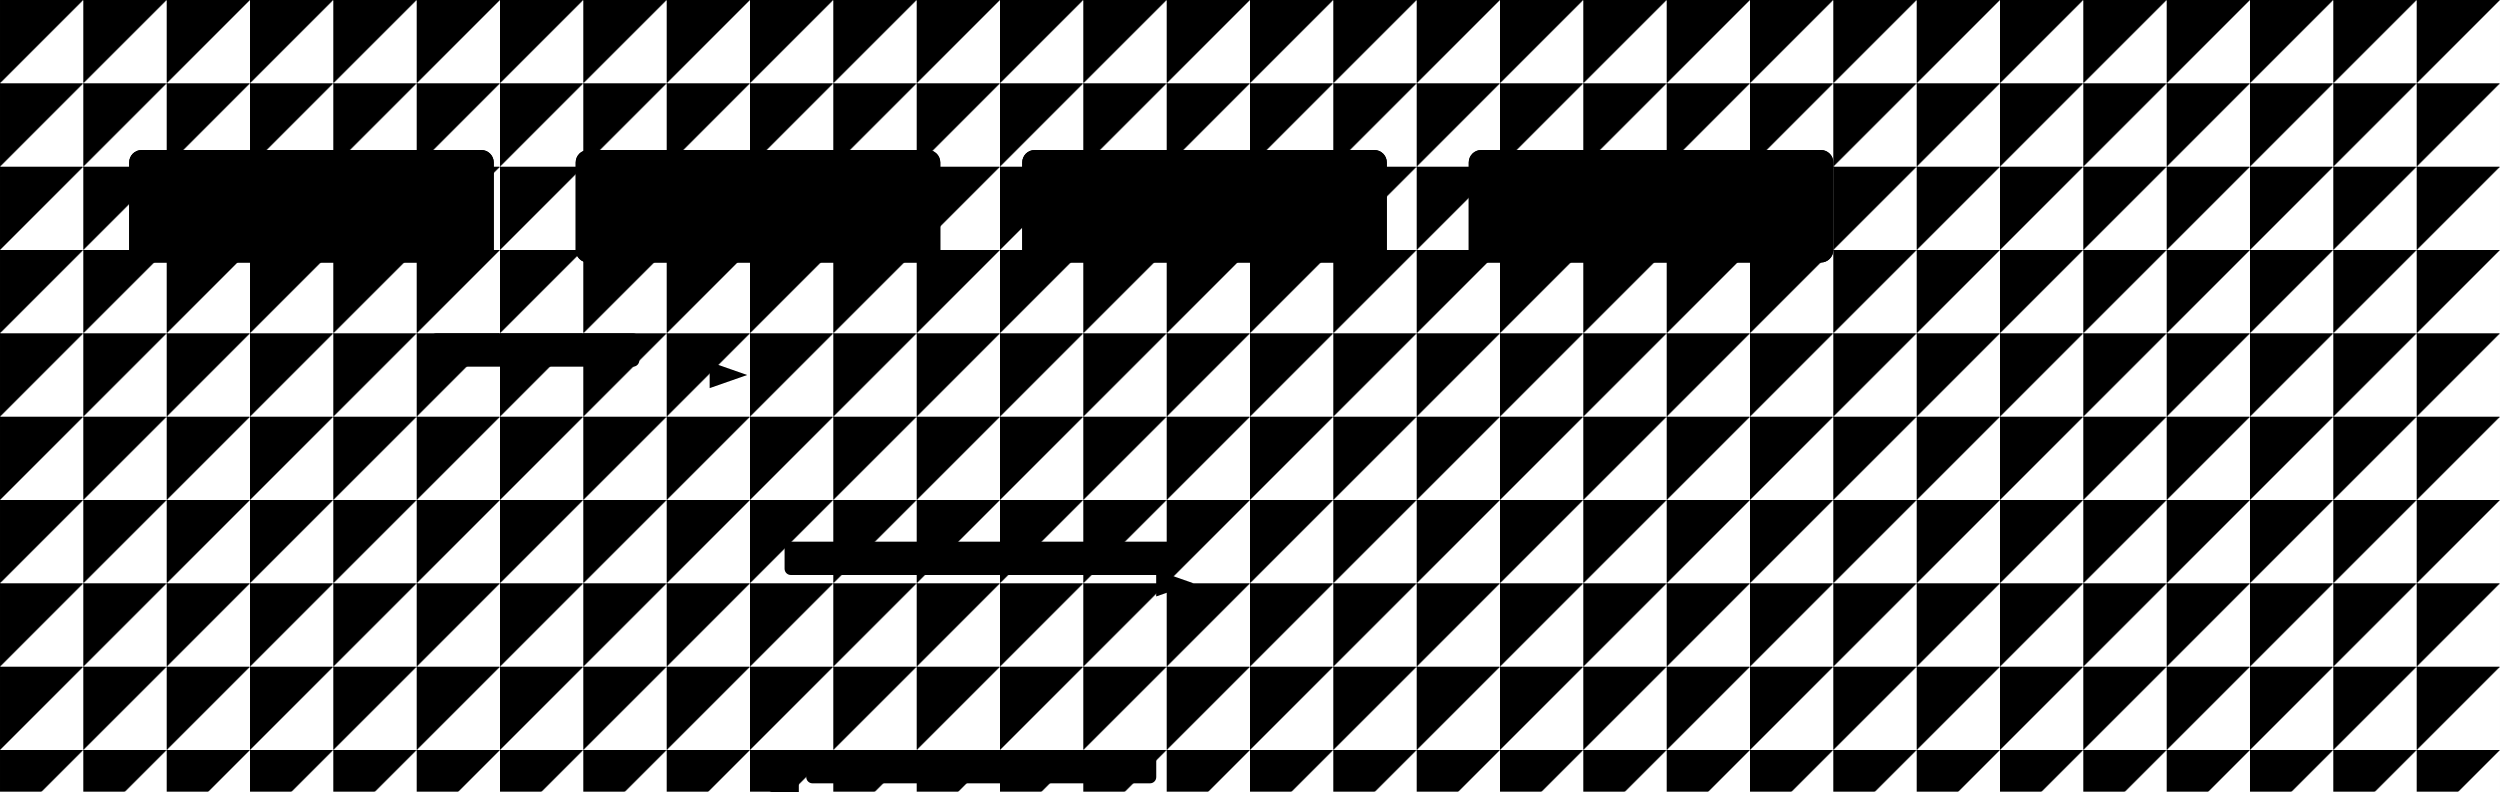
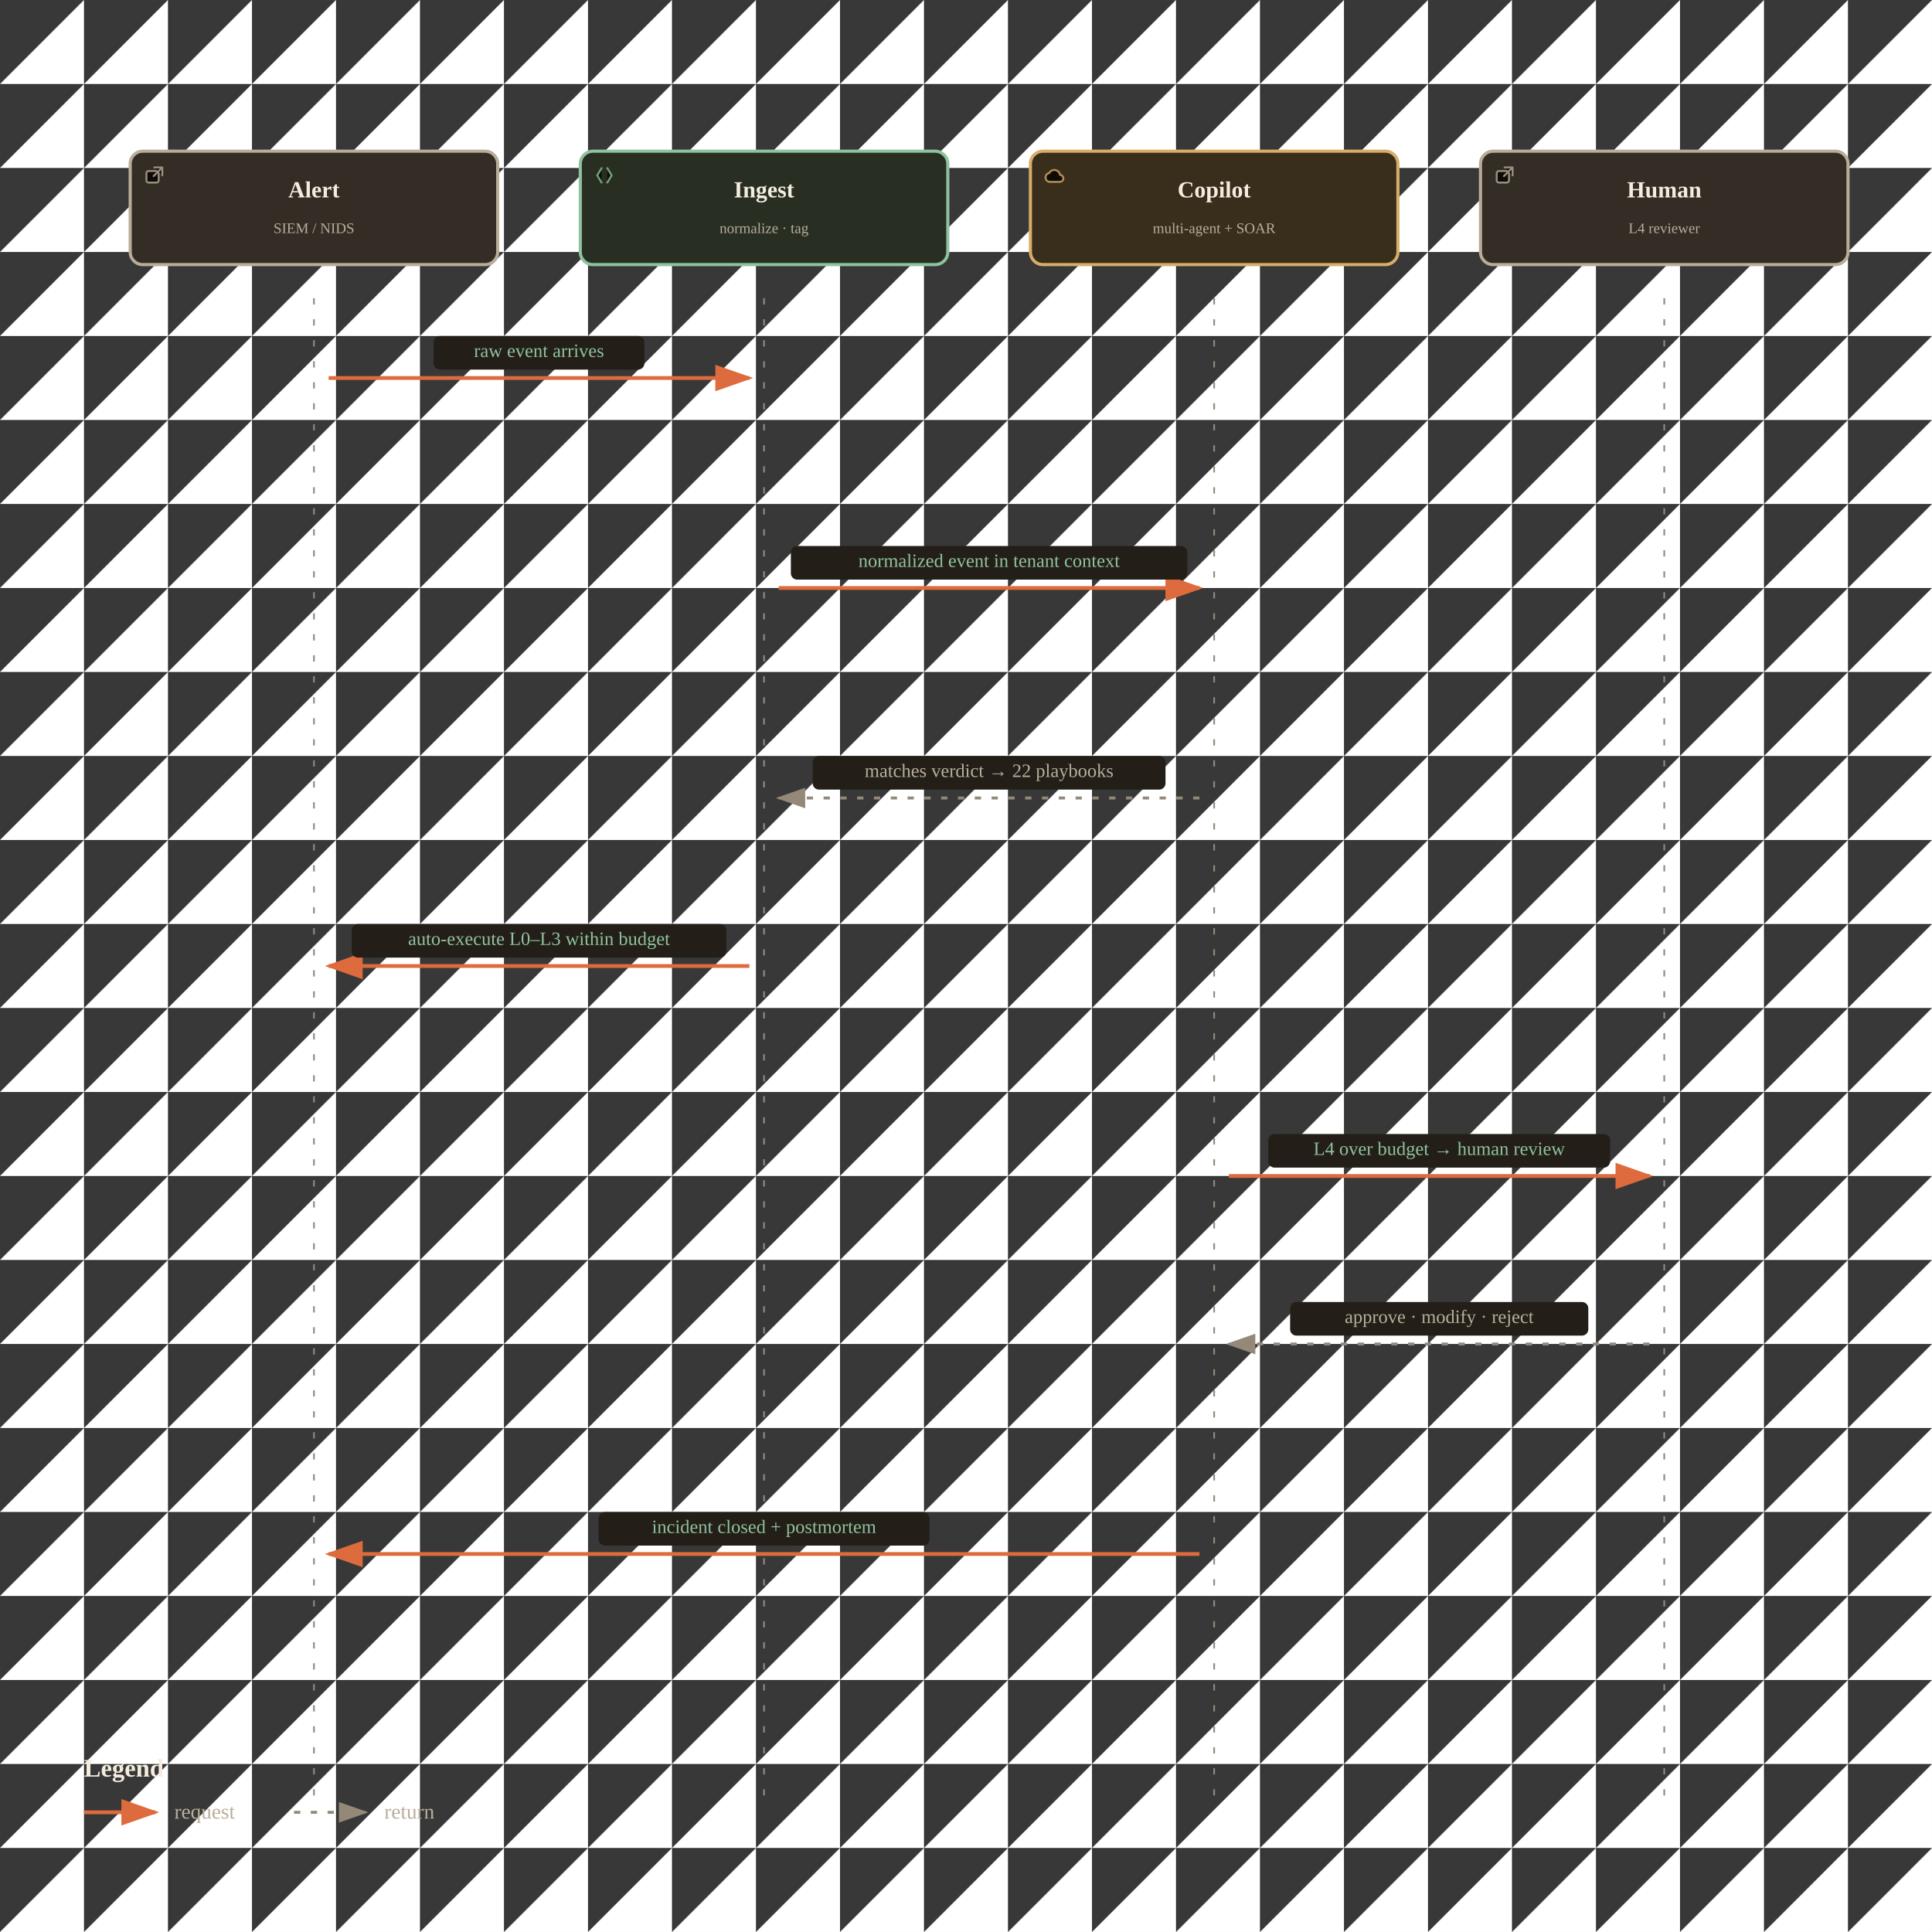
- <svg xmlns="http://www.w3.org/2000/svg" viewBox="0 0 1200 380" role="img" lang="en">
+ <svg xmlns="http://www.w3.org/2000/svg" viewBox="0 0 920 920" role="img" lang="en">
  <defs>
    <marker id="arrowhead" markerWidth="10" markerHeight="7" refX="9" refY="3.5" orient="auto">
-       <polygon points="0 0, 10 3.5, 0 7" class="m-default" />
+       <polygon points="0 0, 10 3.5, 0 7" class="m-default" style="fill: #948978" />
    </marker>
    <marker id="arrowhead-emphasis" markerWidth="10" markerHeight="7" refX="9" refY="3.5" orient="auto">
-       <polygon points="0 0, 10 3.5, 0 7" class="m-emphasis" />
+       <polygon points="0 0, 10 3.5, 0 7" class="m-emphasis" style="fill: #dd6b3d" />
    </marker>
    <marker id="arrowhead-security" markerWidth="10" markerHeight="7" refX="9" refY="3.5" orient="auto">
-       <polygon points="0 0, 10 3.5, 0 7" class="m-security" />
+       <polygon points="0 0, 10 3.5, 0 7" class="m-security" style="fill: #df9085" />
    </marker>
    <marker id="arrowhead-dashed" markerWidth="10" markerHeight="7" refX="9" refY="3.5" orient="auto">
-       <polygon points="0 0, 10 3.5, 0 7" class="m-dashed" />
+       <polygon points="0 0, 10 3.5, 0 7" class="m-dashed" style="fill: #c0a4d0" />
    </marker>
    <pattern id="grid" width="40" height="40" patternUnits="userSpaceOnUse">
-       <path d="M 40 0 L 0 0 0 40" class="c-grid" stroke-width="0.5" />
-     </pattern>
-   </defs>
-   <defs>
-     <marker id="arrowhead" markerWidth="10" markerHeight="7" refX="9" refY="3.5" orient="auto">
-       <polygon points="0 0, 10 3.5, 0 7" class="m-default" />
-     </marker>
-     <marker id="arrowhead-emphasis" markerWidth="10" markerHeight="7" refX="9" refY="3.5" orient="auto">
-       <polygon points="0 0, 10 3.5, 0 7" class="m-emphasis" />
-     </marker>
-     <marker id="arrowhead-security" markerWidth="10" markerHeight="7" refX="9" refY="3.5" orient="auto">
-       <polygon points="0 0, 10 3.5, 0 7" class="m-security" />
-     </marker>
-     <marker id="arrowhead-dashed" markerWidth="10" markerHeight="7" refX="9" refY="3.5" orient="auto">
-       <polygon points="0 0, 10 3.5, 0 7" class="m-dashed" />
-     </marker>
-     <pattern id="grid" width="40" height="40" patternUnits="userSpaceOnUse">
-       <path d="M 40 0 L 0 0 0 40" class="c-grid" stroke-width="0.5" />
+       <path d="M 40 0 L 0 0 0 40" class="c-grid" style="stroke-dasharray: 1 3; opacity: 0.78" stroke-width="0.5" />
    </pattern>
  </defs>
  <rect width="100%" height="100%" fill="url(#grid)" />
-   <path d="M 149.5 142 L 149.5 855" class="a-default" stroke-width="0.8" stroke-dasharray="3,7" />
-   <path d="M 363.833 142 L 363.833 855" class="a-default" stroke-width="0.8" stroke-dasharray="3,7" />
-   <path d="M 578.167 142 L 578.167 855" class="a-default" stroke-width="0.8" stroke-dasharray="3,7" />
-   <path d="M 792.5 142 L 792.5 855" class="a-default" stroke-width="0.8" stroke-dasharray="3,7" />
+   <path d="M 149.5 142 L 149.5 855" class="a-default" style="stroke: #948978" stroke-width="0.8" stroke-dasharray="3,7" />
+   <path d="M 363.833 142 L 363.833 855" class="a-default" style="stroke: #948978" stroke-width="0.8" stroke-dasharray="3,7" />
+   <path d="M 578.167 142 L 578.167 855" class="a-default" style="stroke: #948978" stroke-width="0.8" stroke-dasharray="3,7" />
+   <path d="M 792.5 142 L 792.5 855" class="a-default" style="stroke: #948978" stroke-width="0.8" stroke-dasharray="3,7" />
  <g data-edge-from="alert" data-edge-to="ingest" data-edge-label="raw event arrives" data-edge-key="0" data-edge-id="m1">
-     <path data-composition-edge-from="alert" data-composition-edge-to="ingest" data-composition-edge-id="m1" data-composition-points="156.5,180;356.83333333333337,180" d="M 156.5 180 L 356.833 180" class="a-emphasis" stroke-width="1.8" marker-end="url(#arrowhead-emphasis)" />
+     <path data-composition-edge-from="alert" data-composition-edge-to="ingest" data-composition-edge-id="m1" data-composition-points="156.5,180;356.83333333333337,180" d="M 156.5 180 L 356.833 180" class="a-emphasis" style="stroke: #dd6b3d" stroke-width="1.8" marker-end="url(#arrowhead-emphasis)" />
    <g data-detail="context">
-       <rect x="206.467" y="160" width="100.4" height="16" rx="3" class="c-mask" />
-       <text x="256.667" y="170" class="t-backend" font-size="9" text-anchor="middle">raw event arrives</text>
+       <rect x="206.467" y="160" width="100.4" height="16" rx="3" class="c-mask" style="fill: #231f18" />
+       <text x="256.667" y="170" class="t-backend" style="fill: #8fc29e" font-size="9" text-anchor="middle">raw event arrives</text>
    </g>
  </g>
  <g data-edge-from="ingest" data-edge-to="agents" data-edge-label="normalized event in tenant context" data-edge-key="1" data-edge-id="m2">
-     <path data-composition-edge-from="ingest" data-composition-edge-to="agents" data-composition-edge-id="m2" data-composition-points="370.83333333333337,280;571.1666666666667,280" d="M 370.833 280 L 571.167 280" class="a-emphasis" stroke-width="1.8" marker-end="url(#arrowhead-emphasis)" />
+     <path data-composition-edge-from="ingest" data-composition-edge-to="agents" data-composition-edge-id="m2" data-composition-points="370.83333333333337,280;571.1666666666667,280" d="M 370.833 280 L 571.167 280" class="a-emphasis" style="stroke: #dd6b3d" stroke-width="1.8" marker-end="url(#arrowhead-emphasis)" />
    <g data-detail="context">
-       <rect x="376.6" y="260" width="188.8" height="16" rx="3" class="c-mask" />
-       <text x="471" y="270" class="t-backend" font-size="9" text-anchor="middle">normalized event in tenant context</text>
+       <rect x="376.6" y="260" width="188.8" height="16" rx="3" class="c-mask" style="fill: #231f18" />
+       <text x="471" y="270" class="t-backend" style="fill: #8fc29e" font-size="9" text-anchor="middle">normalized event in tenant context</text>
    </g>
  </g>
  <g data-edge-from="agents" data-edge-to="ingest" data-edge-label="matches verdict → 22 playbooks" data-edge-key="2" data-edge-id="m3">
-     <path data-composition-edge-from="agents" data-composition-edge-to="ingest" data-composition-edge-id="m3" data-composition-points="571.1666666666667,380;370.83333333333337,380" d="M 571.167 380 L 370.833 380" class="a-default" stroke-width="1.4" stroke-dasharray="3,5" marker-end="url(#arrowhead)" />
+     <path data-composition-edge-from="agents" data-composition-edge-to="ingest" data-composition-edge-id="m3" data-composition-points="571.1666666666667,380;370.83333333333337,380" d="M 571.167 380 L 370.833 380" class="a-default" style="stroke: #948978" stroke-width="1.4" stroke-dasharray="3,5" marker-end="url(#arrowhead)" />
    <g data-detail="context">
-       <rect x="387" y="360" width="168" height="16" rx="3" class="c-mask" />
-       <text x="471" y="370" class="t-muted" font-size="9" text-anchor="middle">matches verdict → 22 playbooks</text>
+       <rect x="387" y="360" width="168" height="16" rx="3" class="c-mask" style="fill: #231f18" />
+       <text x="471" y="370" class="t-muted" style="fill: #b9ae9b" font-size="9" text-anchor="middle">matches verdict → 22 playbooks</text>
    </g>
  </g>
  <g data-edge-from="ingest" data-edge-to="alert" data-edge-label="auto-execute L0–L3 within budget" data-edge-key="3" data-edge-id="m4">
-     <path data-composition-edge-from="ingest" data-composition-edge-to="alert" data-composition-edge-id="m4" data-composition-points="356.83333333333337,460;156.5,460" d="M 356.833 460 L 156.5 460" class="a-emphasis" stroke-width="1.8" marker-end="url(#arrowhead-emphasis)" />
+     <path data-composition-edge-from="ingest" data-composition-edge-to="alert" data-composition-edge-id="m4" data-composition-points="356.83333333333337,460;156.5,460" d="M 356.833 460 L 156.5 460" class="a-emphasis" style="stroke: #dd6b3d" stroke-width="1.8" marker-end="url(#arrowhead-emphasis)" />
    <g data-detail="context">
-       <rect x="167.467" y="440" width="178.4" height="16" rx="3" class="c-mask" />
-       <text x="256.667" y="450" class="t-backend" font-size="9" text-anchor="middle">auto-execute L0–L3 within budget</text>
+       <rect x="167.467" y="440" width="178.4" height="16" rx="3" class="c-mask" style="fill: #231f18" />
+       <text x="256.667" y="450" class="t-backend" style="fill: #8fc29e" font-size="9" text-anchor="middle">auto-execute L0–L3 within budget</text>
    </g>
  </g>
  <g data-edge-from="agents" data-edge-to="human" data-edge-label="L4 over budget → human review" data-edge-key="4" data-edge-id="m5">
-     <path data-composition-edge-from="agents" data-composition-edge-to="human" data-composition-edge-id="m5" data-composition-points="585.1666666666667,560;785.5,560" d="M 585.167 560 L 785.5 560" class="a-emphasis" stroke-width="1.8" marker-end="url(#arrowhead-emphasis)" />
+     <path data-composition-edge-from="agents" data-composition-edge-to="human" data-composition-edge-id="m5" data-composition-points="585.1666666666667,560;785.5,560" d="M 585.167 560 L 785.5 560" class="a-emphasis" style="stroke: #dd6b3d" stroke-width="1.8" marker-end="url(#arrowhead-emphasis)" />
    <g data-detail="context">
-       <rect x="603.933" y="540" width="162.8" height="16" rx="3" class="c-mask" />
-       <text x="685.333" y="550" class="t-backend" font-size="9" text-anchor="middle">L4 over budget → human review</text>
+       <rect x="603.933" y="540" width="162.8" height="16" rx="3" class="c-mask" style="fill: #231f18" />
+       <text x="685.333" y="550" class="t-backend" style="fill: #8fc29e" font-size="9" text-anchor="middle">L4 over budget → human review</text>
    </g>
  </g>
  <g data-edge-from="human" data-edge-to="agents" data-edge-label="approve · modify · reject" data-edge-key="5" data-edge-id="m6">
-     <path data-composition-edge-from="human" data-composition-edge-to="agents" data-composition-edge-id="m6" data-composition-points="785.5,640;585.1666666666667,640" d="M 785.5 640 L 585.167 640" class="a-default" stroke-width="1.4" stroke-dasharray="3,5" marker-end="url(#arrowhead)" />
+     <path data-composition-edge-from="human" data-composition-edge-to="agents" data-composition-edge-id="m6" data-composition-points="785.5,640;585.1666666666667,640" d="M 785.5 640 L 585.167 640" class="a-default" style="stroke: #948978" stroke-width="1.4" stroke-dasharray="3,5" marker-end="url(#arrowhead)" />
    <g data-detail="context">
-       <rect x="614.333" y="620" width="142" height="16" rx="3" class="c-mask" />
-       <text x="685.333" y="630" class="t-muted" font-size="9" text-anchor="middle">approve · modify · reject</text>
+       <rect x="614.333" y="620" width="142" height="16" rx="3" class="c-mask" style="fill: #231f18" />
+       <text x="685.333" y="630" class="t-muted" style="fill: #b9ae9b" font-size="9" text-anchor="middle">approve · modify · reject</text>
    </g>
  </g>
  <g data-edge-from="agents" data-edge-to="alert" data-edge-label="incident closed + postmortem" data-edge-key="6" data-edge-id="m7">
-     <path data-composition-edge-from="agents" data-composition-edge-to="alert" data-composition-edge-id="m7" data-composition-points="571.1666666666667,740;156.5,740" d="M 571.167 740 L 156.5 740" class="a-emphasis" stroke-width="1.8" marker-end="url(#arrowhead-emphasis)" />
+     <path data-composition-edge-from="agents" data-composition-edge-to="alert" data-composition-edge-id="m7" data-composition-points="571.1666666666667,740;156.5,740" d="M 571.167 740 L 156.5 740" class="a-emphasis" style="stroke: #dd6b3d" stroke-width="1.8" marker-end="url(#arrowhead-emphasis)" />
    <g data-detail="context">
-       <rect x="285.033" y="720" width="157.6" height="16" rx="3" class="c-mask" />
-       <text x="363.833" y="730" class="t-backend" font-size="9" text-anchor="middle">incident closed + postmortem</text>
+       <rect x="285.033" y="720" width="157.6" height="16" rx="3" class="c-mask" style="fill: #231f18" />
+       <text x="363.833" y="730" class="t-backend" style="fill: #8fc29e" font-size="9" text-anchor="middle">incident closed + postmortem</text>
    </g>
  </g>
  <g id="node-alert" data-node-id="alert" data-node-label="Alert" tabindex="0" role="button" aria-label="Focus Alert, SIEM / NIDS, Sequence participant" aria-pressed="false" data-node-kind="external" data-node-sublabel="SIEM / NIDS" data-node-context="Sequence participant">
-     <rect x="62" y="72" width="175" height="54" rx="6" class="c-mask" />
-     <rect x="62" y="72" width="175" height="54" rx="6" class="c-external" stroke-width="1.5" />
-     <g aria-hidden="true" data-semantic-sigil="external" class="semantic-sigil s-external" transform="translate(68 78) scale(0.6875)">
+     <rect x="62" y="72" width="175" height="54" rx="6" class="c-mask" style="fill: #231f18" />
+     <rect x="62" y="72" width="175" height="54" rx="6" class="c-external" style="fill: rgba(126, 115, 96, 0.18); stroke: #b8ad99" stroke-width="1.5" />
+     <g aria-hidden="true" data-semantic-sigil="external" class="semantic-sigil s-external" style="stroke: currentColor; stroke-width: 1.35; stroke-linecap: round; stroke-linejoin: round; opacity: 0.76; color: #b8ad99" transform="translate(68 78) scale(0.6875)">
      <rect x="2.5" y="5" width="8.5" height="8" rx="1.5" />
      <path d="M8 2.5h5.5V8M13.5 2.5 7.5 8.5" />
    </g>
-     <text data-node-label="" data-detail-anchor="" x="149.5" y="94" class="t-primary" font-size="11" font-weight="600" text-anchor="middle">Alert</text>
-     <text data-detail="context" x="149.5" y="111" class="t-muted" font-size="7" text-anchor="middle">SIEM / NIDS</text>
+     <text data-node-label="" data-detail-anchor="" x="149.5" y="94" class="t-primary" style="fill: #f4eddf" font-size="11" font-weight="600" text-anchor="middle">Alert</text>
+     <text data-detail="context" x="149.5" y="111" class="t-muted" style="fill: #b9ae9b" font-size="7" text-anchor="middle">SIEM / NIDS</text>
  </g>
  <g id="node-ingest" data-node-id="ingest" data-node-label="Ingest" tabindex="0" role="button" aria-label="Focus Ingest, normalize · tag, Sequence participant" aria-pressed="false" data-node-kind="backend" data-node-sublabel="normalize · tag" data-node-context="Sequence participant">
-     <rect x="276.333" y="72" width="175" height="54" rx="6" class="c-mask" />
-     <rect x="276.333" y="72" width="175" height="54" rx="6" class="c-backend" stroke-width="1.5" />
-     <g aria-hidden="true" data-semantic-sigil="backend" class="semantic-sigil s-backend" transform="translate(282.3333 78) scale(0.6875)">
+     <rect x="276.333" y="72" width="175" height="54" rx="6" class="c-mask" style="fill: #231f18" />
+     <rect x="276.333" y="72" width="175" height="54" rx="6" class="c-backend" style="fill: rgba(63, 132, 92, 0.16); stroke: #8fc29e" stroke-width="1.5" />
+     <g aria-hidden="true" data-semantic-sigil="backend" class="semantic-sigil s-backend" style="stroke: currentColor; stroke-width: 1.35; stroke-linecap: round; stroke-linejoin: round; opacity: 0.76; color: #8fc29e" transform="translate(282.3333 78) scale(0.6875)">
      <path d="M6 3 3 8l3 5M10 3l3 5-3 5" />
    </g>
-     <text data-node-label="" data-detail-anchor="" x="363.833" y="94" class="t-primary" font-size="11" font-weight="600" text-anchor="middle">Ingest</text>
-     <text data-detail="context" x="363.833" y="111" class="t-muted" font-size="7" text-anchor="middle">normalize · tag</text>
+     <text data-node-label="" data-detail-anchor="" x="363.833" y="94" class="t-primary" style="fill: #f4eddf" font-size="11" font-weight="600" text-anchor="middle">Ingest</text>
+     <text data-detail="context" x="363.833" y="111" class="t-muted" style="fill: #b9ae9b" font-size="7" text-anchor="middle">normalize · tag</text>
  </g>
  <g id="node-agents" data-node-id="agents" data-node-label="Copilot" tabindex="0" role="button" aria-label="Focus Copilot, multi-agent + SOAR, Sequence participant" aria-pressed="false" data-node-kind="cloud" data-node-sublabel="multi-agent + SOAR" data-node-context="Sequence participant">
-     <rect x="490.667" y="72" width="175" height="54" rx="6" class="c-mask" />
-     <rect x="490.667" y="72" width="175" height="54" rx="6" class="c-cloud" stroke-width="1.5" />
-     <g aria-hidden="true" data-semantic-sigil="cloud" class="semantic-sigil s-cloud" transform="translate(496.6667 78) scale(0.6875)">
+     <rect x="490.667" y="72" width="175" height="54" rx="6" class="c-mask" style="fill: #231f18" />
+     <rect x="490.667" y="72" width="175" height="54" rx="6" class="c-cloud" style="fill: rgba(170, 119, 49, 0.16); stroke: #d8ad68" stroke-width="1.5" />
+     <g aria-hidden="true" data-semantic-sigil="cloud" class="semantic-sigil s-cloud" style="stroke: currentColor; stroke-width: 1.35; stroke-linecap: round; stroke-linejoin: round; opacity: 0.76; color: #d8ad68" transform="translate(496.6667 78) scale(0.6875)">
      <path d="M4.3 12.5h7.3a2.4 2.4 0 0 0 .2-4.8 4 4 0 0 0-7.5-1.3A3.1 3.1 0 0 0 4.3 12.5Z" />
    </g>
-     <text data-node-label="" data-detail-anchor="" x="578.167" y="94" class="t-primary" font-size="11" font-weight="600" text-anchor="middle">Copilot</text>
-     <text data-detail="context" x="578.167" y="111" class="t-muted" font-size="7" text-anchor="middle">multi-agent + SOAR</text>
+     <text data-node-label="" data-detail-anchor="" x="578.167" y="94" class="t-primary" style="fill: #f4eddf" font-size="11" font-weight="600" text-anchor="middle">Copilot</text>
+     <text data-detail="context" x="578.167" y="111" class="t-muted" style="fill: #b9ae9b" font-size="7" text-anchor="middle">multi-agent + SOAR</text>
  </g>
  <g id="node-human" data-node-id="human" data-node-label="Human" tabindex="0" role="button" aria-label="Focus Human, L4 reviewer, Sequence participant" aria-pressed="false" data-node-kind="external" data-node-sublabel="L4 reviewer" data-node-context="Sequence participant">
-     <rect x="705" y="72" width="175" height="54" rx="6" class="c-mask" />
-     <rect x="705" y="72" width="175" height="54" rx="6" class="c-external" stroke-width="1.5" />
-     <g aria-hidden="true" data-semantic-sigil="external" class="semantic-sigil s-external" transform="translate(711 78) scale(0.6875)">
+     <rect x="705" y="72" width="175" height="54" rx="6" class="c-mask" style="fill: #231f18" />
+     <rect x="705" y="72" width="175" height="54" rx="6" class="c-external" style="fill: rgba(126, 115, 96, 0.18); stroke: #b8ad99" stroke-width="1.5" />
+     <g aria-hidden="true" data-semantic-sigil="external" class="semantic-sigil s-external" style="stroke: currentColor; stroke-width: 1.35; stroke-linecap: round; stroke-linejoin: round; opacity: 0.76; color: #b8ad99" transform="translate(711 78) scale(0.6875)">
      <rect x="2.5" y="5" width="8.5" height="8" rx="1.5" />
      <path d="M8 2.5h5.5V8M13.5 2.5 7.5 8.5" />
    </g>
-     <text data-node-label="" data-detail-anchor="" x="792.5" y="94" class="t-primary" font-size="11" font-weight="600" text-anchor="middle">Human</text>
-     <text data-detail="context" x="792.5" y="111" class="t-muted" font-size="7" text-anchor="middle">L4 reviewer</text>
+     <text data-node-label="" data-detail-anchor="" x="792.5" y="94" class="t-primary" style="fill: #f4eddf" font-size="11" font-weight="600" text-anchor="middle">Human</text>
+     <text data-detail="context" x="792.5" y="111" class="t-muted" style="fill: #b9ae9b" font-size="7" text-anchor="middle">L4 reviewer</text>
  </g>
  <g data-legend="">
-     <text x="40" y="846" class="t-primary" font-size="12" font-weight="650">Legend</text>
+     <text x="40" y="846" class="t-primary" style="fill: #f4eddf" font-size="12" font-weight="650">Legend</text>
    <g data-legend-semantic-kind="emphasis" data-legend-x="40" data-legend-baseline="866" data-legend-width="78">
-       <path d="M 40 863 L 74 863" class="a-emphasis" stroke-width="1.8" marker-end="url(#arrowhead-emphasis)" />
-       <text x="83" y="866" class="t-muted" font-size="10" font-weight="500">request</text>
+       <path d="M 40 863 L 74 863" class="a-emphasis" style="stroke: #dd6b3d" stroke-width="1.8" marker-end="url(#arrowhead-emphasis)" />
+       <text x="83" y="866" class="t-muted" style="fill: #b9ae9b" font-size="10" font-weight="500">request</text>
    </g>
    <g data-legend-semantic-kind="return" data-legend-x="140" data-legend-baseline="866" data-legend-width="73">
-       <path d="M 140 863 L 174 863" class="a-default" stroke-width="1.4" stroke-dasharray="3,5" marker-end="url(#arrowhead)" />
-       <text x="183" y="866" class="t-muted" font-size="10" font-weight="500">return</text>
+       <path d="M 140 863 L 174 863" class="a-default" style="stroke: #948978" stroke-width="1.4" stroke-dasharray="3,5" marker-end="url(#arrowhead)" />
+       <text x="183" y="866" class="t-muted" style="fill: #b9ae9b" font-size="10" font-weight="500">return</text>
    </g>
  </g>
</svg>
